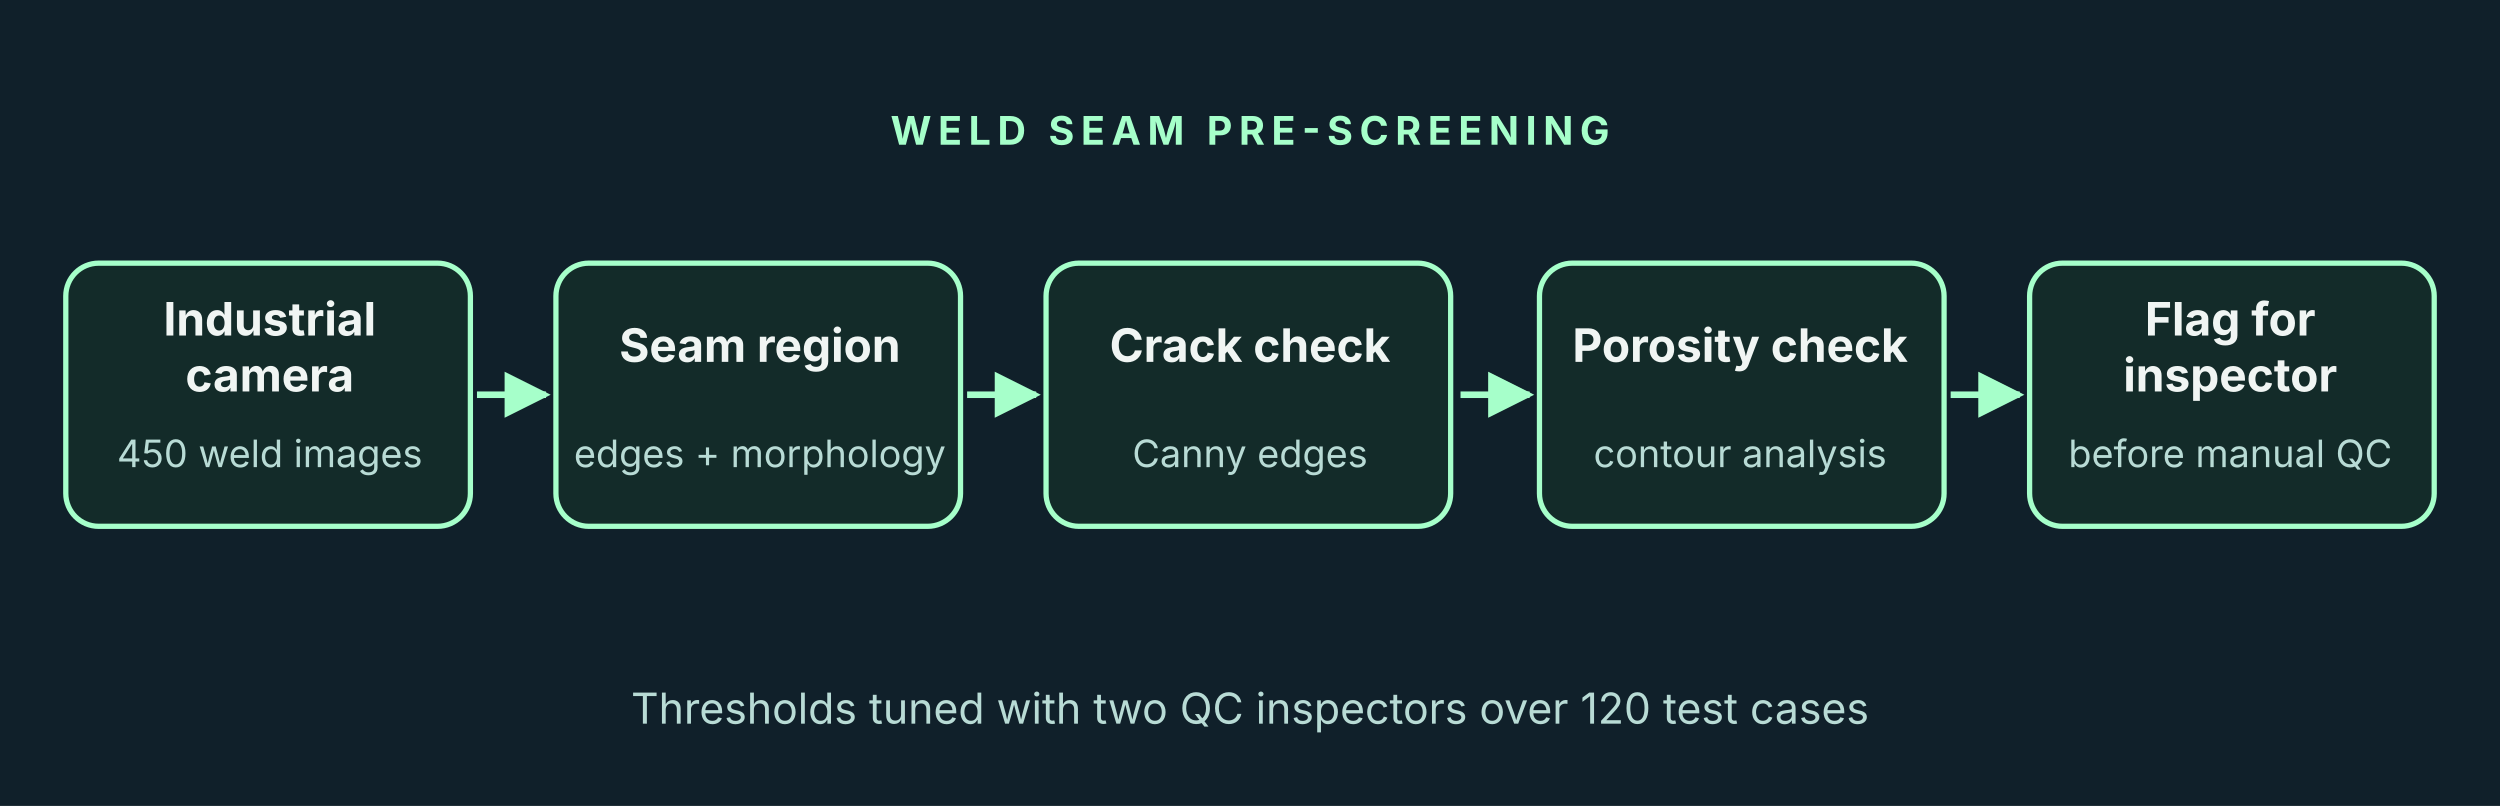
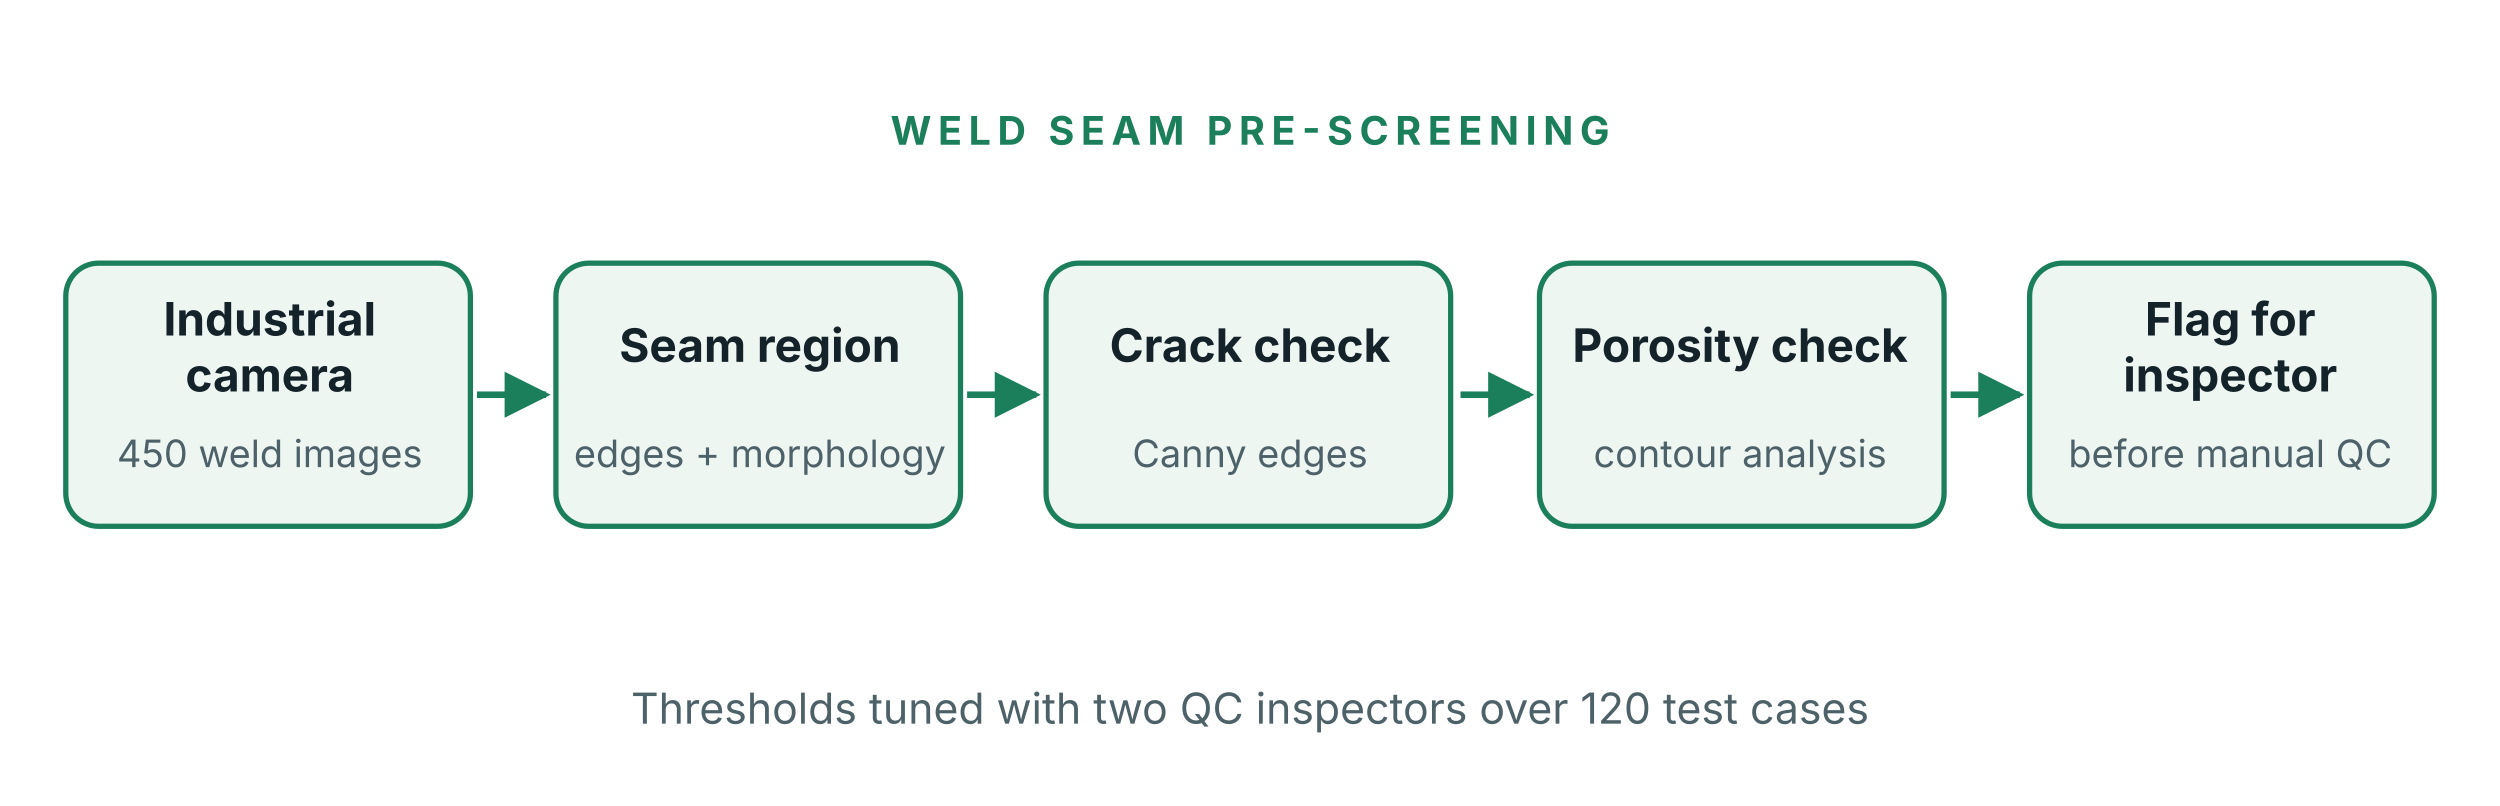
<svg xmlns="http://www.w3.org/2000/svg" width="760" height="245" viewBox="0 0 760 245" role="img" aria-labelledby="t d">
-   <rect width="760" height="245" fill="#10202a" />
+   <rect width="760" height="245" fill="#ffffff" />
  <defs>
    <marker id="a" viewBox="0 0 10 10" refX="9" refY="5" markerWidth="7" markerHeight="7" orient="auto">
-       <path d="M0 0L10 5L0 10z" fill="#a6ffca" />
+       <path d="M0 0L10 5L0 10z" fill="#1a7f5a" />
    </marker>
  </defs>
  <g font-family="Inter,system-ui,Arial,sans-serif" text-anchor="middle">
-     <text x="380" y="44" fill="#a6ffca" font-size="12" letter-spacing="2" font-weight="700">WELD SEAM PRE-SCREENING</text>
-     <rect x="20" y="80" width="123" height="80" rx="10" fill="#132b29" stroke="#a6ffca" stroke-width="1.6" />
-     <text x="82" y="102" fill="#f0f5f3" font-size="14" font-weight="700">Industrial</text>
-     <text x="82" y="119" fill="#f0f5f3" font-size="14" font-weight="700">camera</text>
-     <text x="82" y="142" fill="#b8dbd5" font-size="11.5">450 weld images</text>
-     <path d="M145 120.0H166" stroke="#a6ffca" stroke-width="2" marker-end="url(#a)" />
-     <rect x="169" y="80" width="123" height="80" rx="10" fill="#132b29" stroke="#a6ffca" stroke-width="1.6" />
-     <text x="231" y="110" fill="#f0f5f3" font-size="14" font-weight="700">Seam region</text>
-     <text x="231" y="142" fill="#b8dbd5" font-size="11.5">edges + morphology</text>
-     <path d="M294 120.0H315" stroke="#a6ffca" stroke-width="2" marker-end="url(#a)" />
-     <rect x="318" y="80" width="123" height="80" rx="10" fill="#132b29" stroke="#a6ffca" stroke-width="1.6" />
-     <text x="380" y="110" fill="#f0f5f3" font-size="14" font-weight="700">Crack check</text>
-     <text x="380" y="142" fill="#b8dbd5" font-size="11.5">Canny edges</text>
-     <path d="M444 120.0H465" stroke="#a6ffca" stroke-width="2" marker-end="url(#a)" />
-     <rect x="468" y="80" width="123" height="80" rx="10" fill="#132b29" stroke="#a6ffca" stroke-width="1.6" />
-     <text x="529" y="110" fill="#f0f5f3" font-size="14" font-weight="700">Porosity check</text>
-     <text x="529" y="142" fill="#b8dbd5" font-size="11.5">contour analysis</text>
-     <path d="M593 120.0H614" stroke="#a6ffca" stroke-width="2" marker-end="url(#a)" />
-     <rect x="617" y="80" width="123" height="80" rx="10" fill="#132b29" stroke="#a6ffca" stroke-width="1.6" />
-     <text x="678" y="102" fill="#f0f5f3" font-size="14" font-weight="700">Flag for</text>
-     <text x="678" y="119" fill="#f0f5f3" font-size="14" font-weight="700">inspector</text>
-     <text x="678" y="142" fill="#b8dbd5" font-size="11.5">before manual QC</text>
-     <text x="380" y="220" fill="#b8dbd5" font-size="13">Thresholds tuned with two QC inspectors over 120 test cases</text>
+     <text x="380" y="44" fill="#1a7f5a" font-size="12" letter-spacing="2" font-weight="700">WELD SEAM PRE-SCREENING</text>
+     <rect x="20" y="80" width="123" height="80" rx="10" fill="#eef6f2" stroke="#1a7f5a" stroke-width="1.6" />
+     <text x="82" y="102" fill="#14232a" font-size="14" font-weight="700">Industrial</text>
+     <text x="82" y="119" fill="#14232a" font-size="14" font-weight="700">camera</text>
+     <text x="82" y="142" fill="#4d6168" font-size="11.5">450 weld images</text>
+     <path d="M145 120.0H166" stroke="#1a7f5a" stroke-width="2" marker-end="url(#a)" />
+     <rect x="169" y="80" width="123" height="80" rx="10" fill="#eef6f2" stroke="#1a7f5a" stroke-width="1.6" />
+     <text x="231" y="110" fill="#14232a" font-size="14" font-weight="700">Seam region</text>
+     <text x="231" y="142" fill="#4d6168" font-size="11.5">edges + morphology</text>
+     <path d="M294 120.0H315" stroke="#1a7f5a" stroke-width="2" marker-end="url(#a)" />
+     <rect x="318" y="80" width="123" height="80" rx="10" fill="#eef6f2" stroke="#1a7f5a" stroke-width="1.6" />
+     <text x="380" y="110" fill="#14232a" font-size="14" font-weight="700">Crack check</text>
+     <text x="380" y="142" fill="#4d6168" font-size="11.5">Canny edges</text>
+     <path d="M444 120.0H465" stroke="#1a7f5a" stroke-width="2" marker-end="url(#a)" />
+     <rect x="468" y="80" width="123" height="80" rx="10" fill="#eef6f2" stroke="#1a7f5a" stroke-width="1.6" />
+     <text x="529" y="110" fill="#14232a" font-size="14" font-weight="700">Porosity check</text>
+     <text x="529" y="142" fill="#4d6168" font-size="11.5">contour analysis</text>
+     <path d="M593 120.0H614" stroke="#1a7f5a" stroke-width="2" marker-end="url(#a)" />
+     <rect x="617" y="80" width="123" height="80" rx="10" fill="#eef6f2" stroke="#1a7f5a" stroke-width="1.6" />
+     <text x="678" y="102" fill="#14232a" font-size="14" font-weight="700">Flag for</text>
+     <text x="678" y="119" fill="#14232a" font-size="14" font-weight="700">inspector</text>
+     <text x="678" y="142" fill="#4d6168" font-size="11.5">before manual QC</text>
+     <text x="380" y="220" fill="#4d6168" font-size="13">Thresholds tuned with two QC inspectors over 120 test cases</text>
  </g>
</svg>
